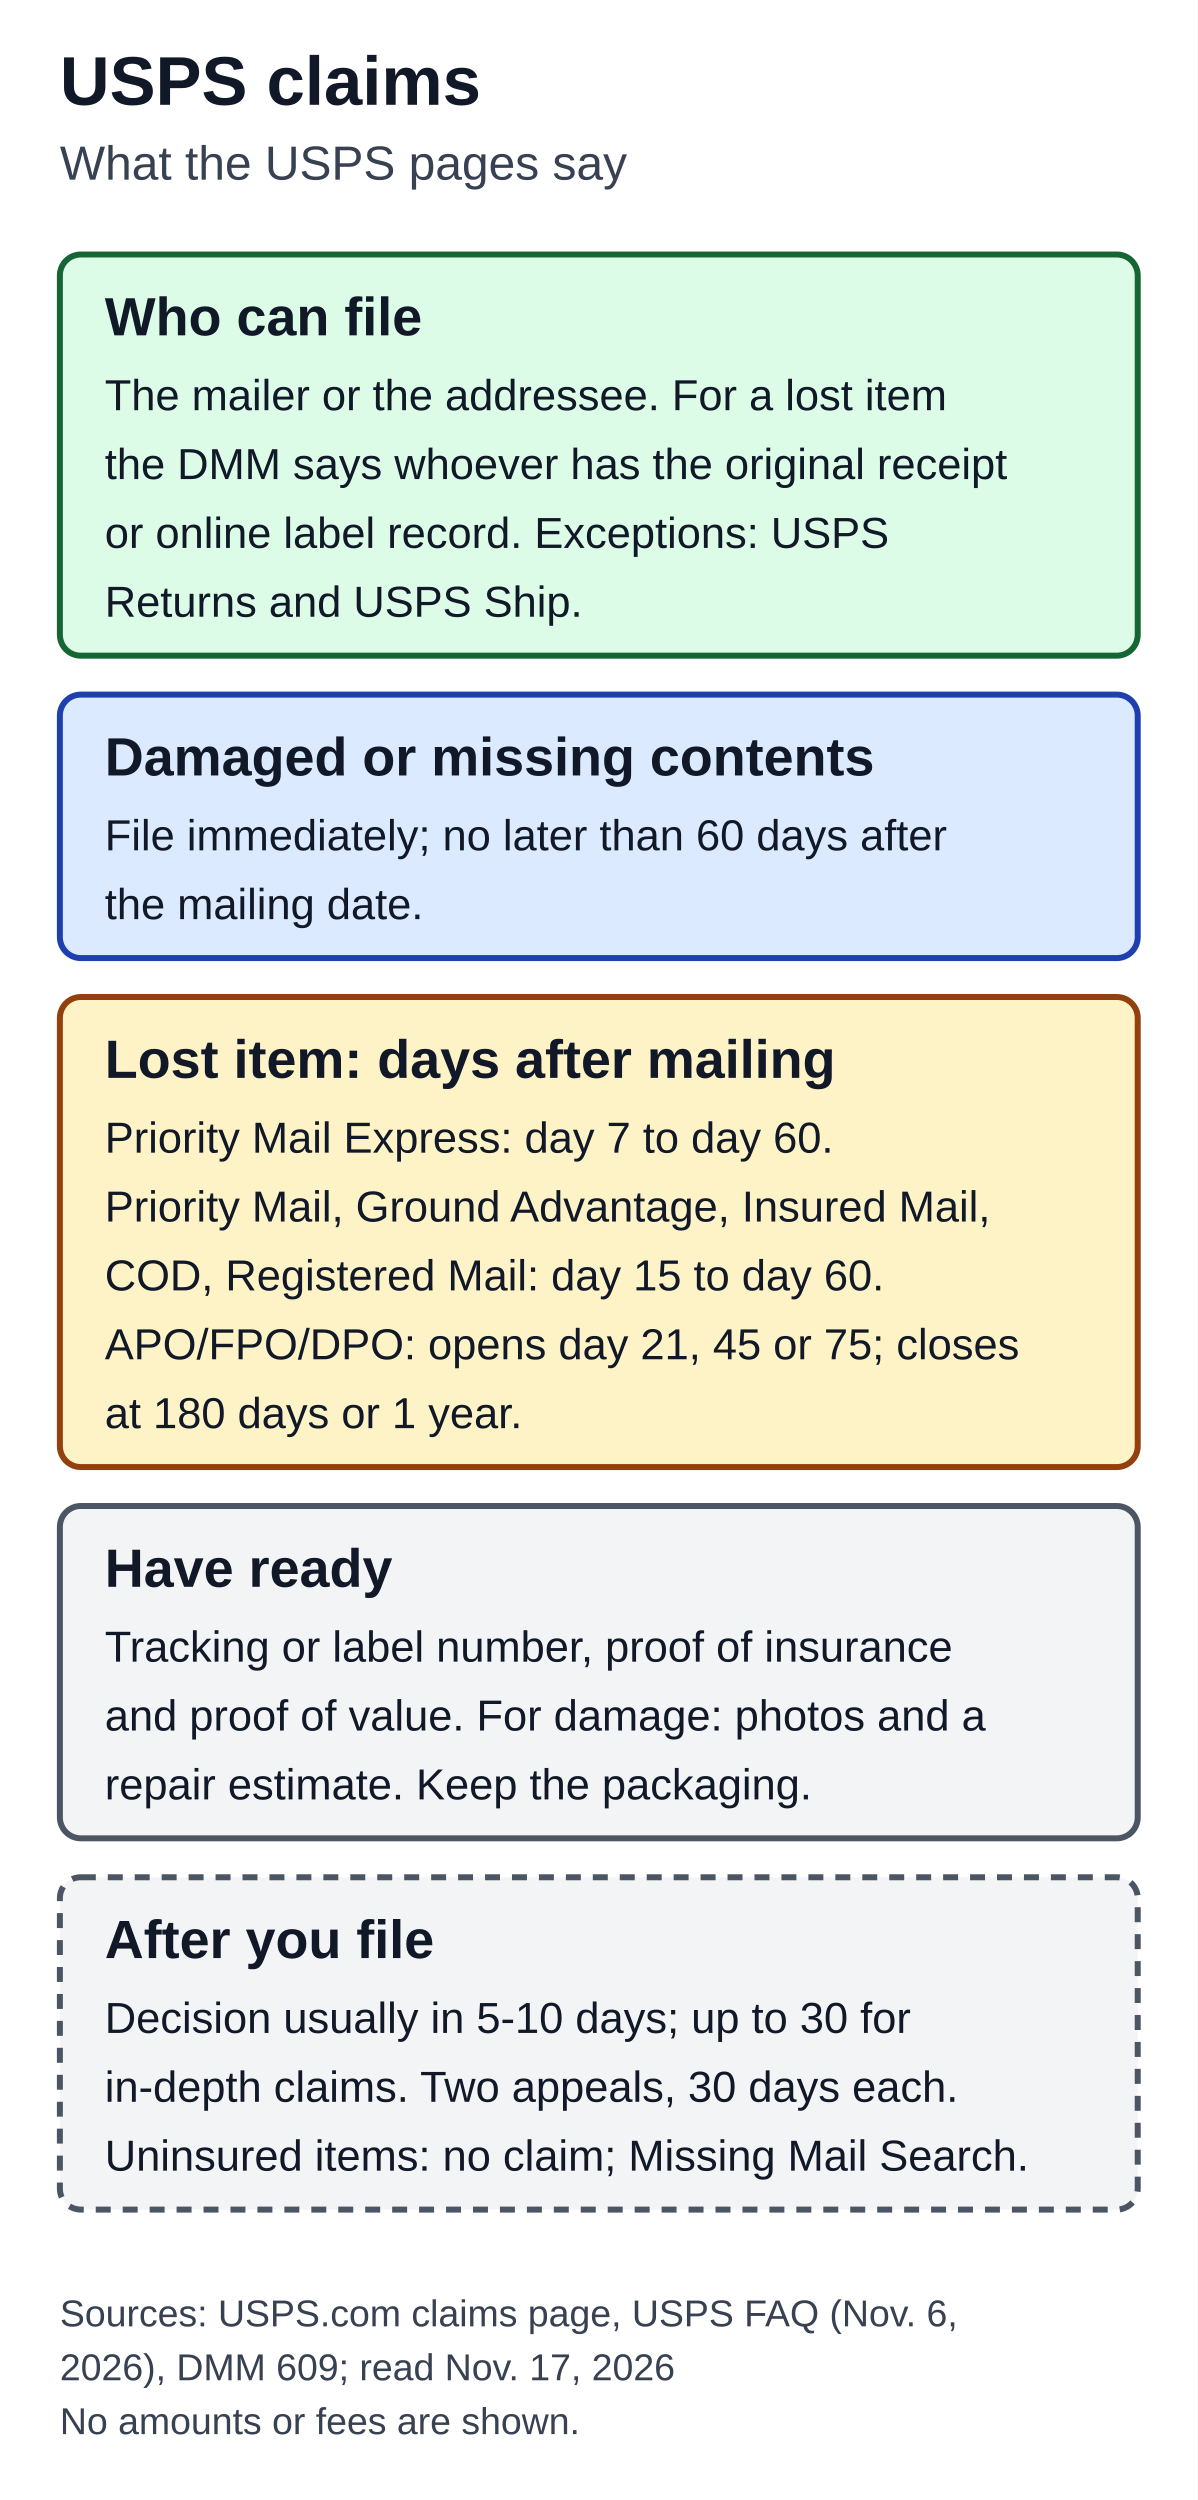
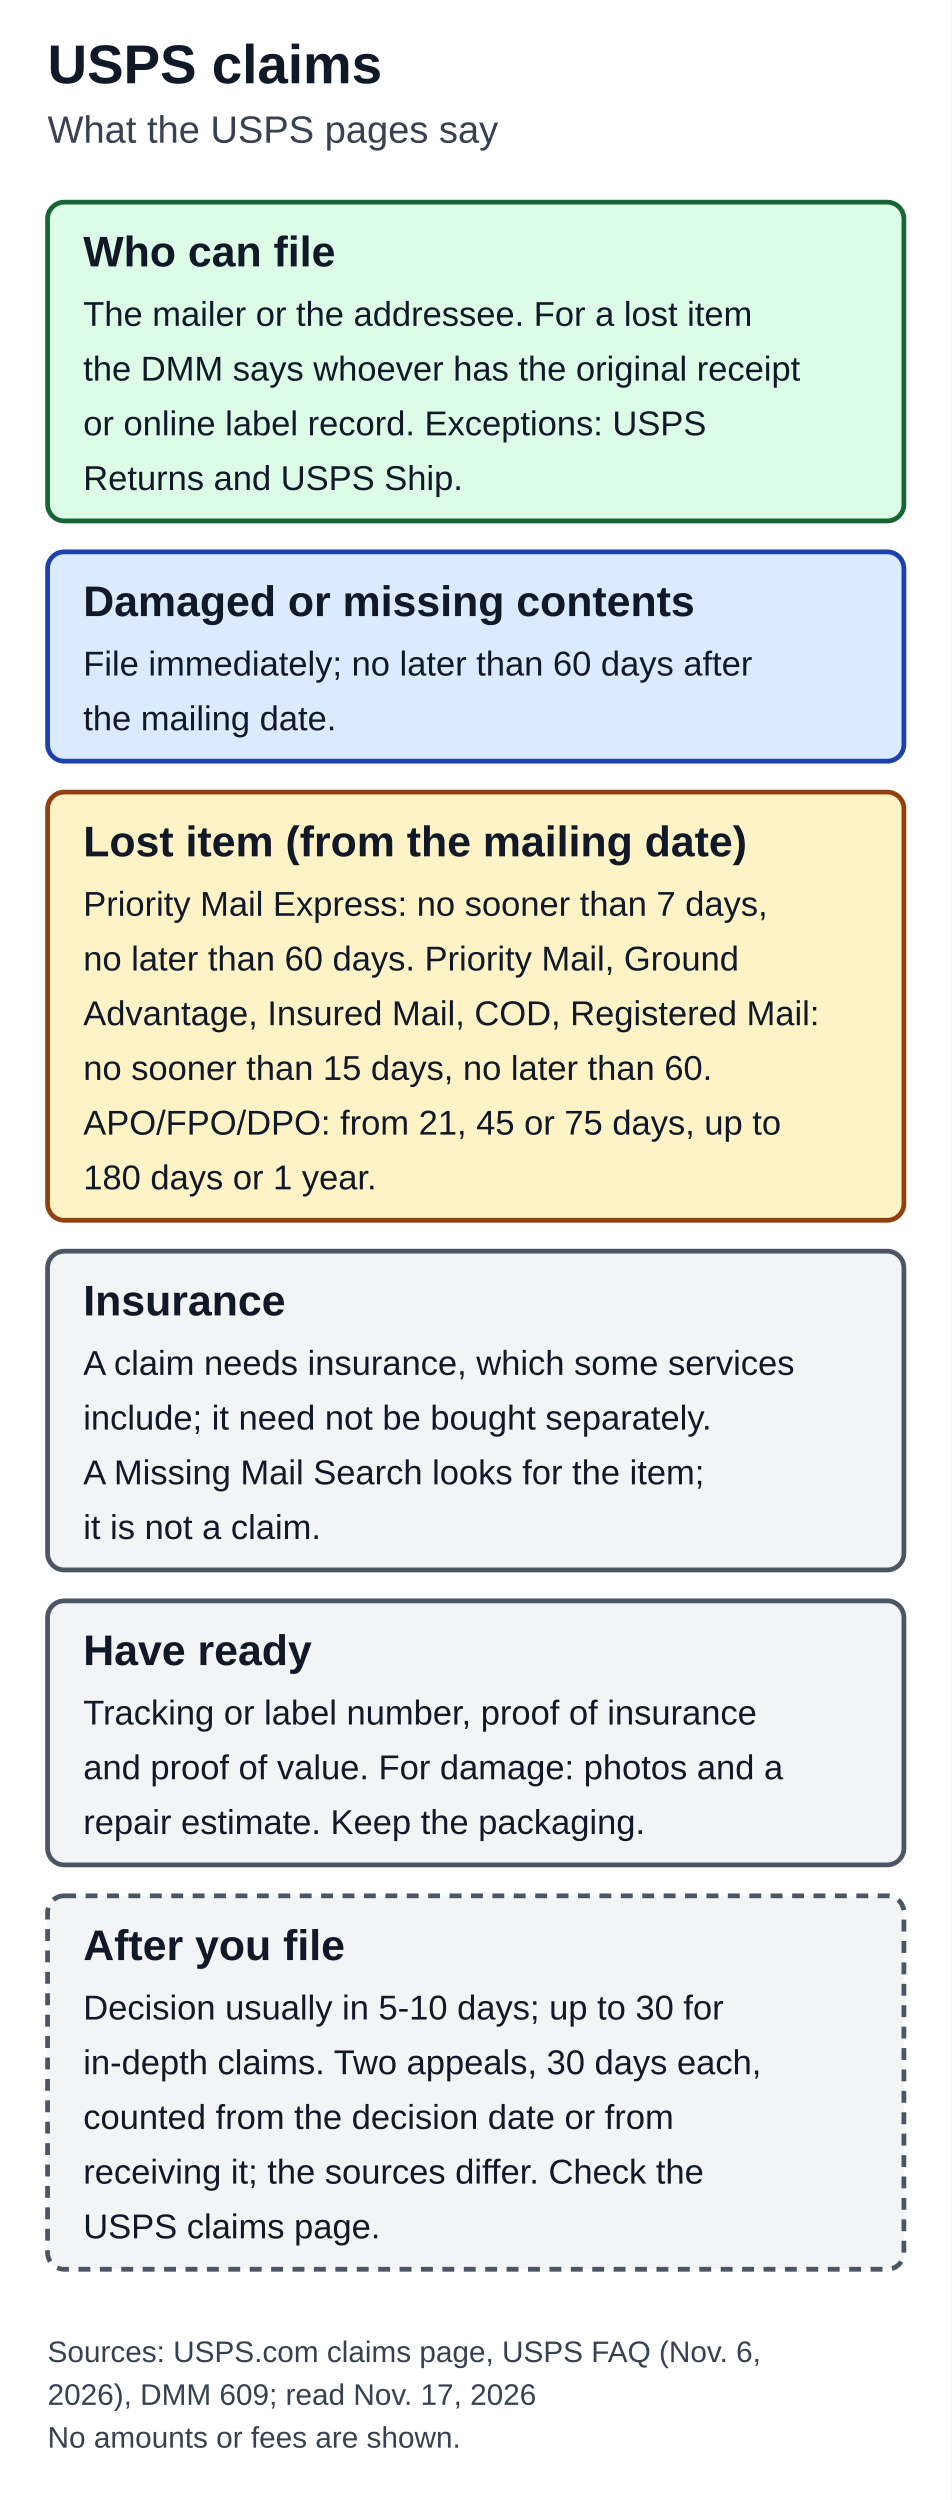
- <svg xmlns="http://www.w3.org/2000/svg" width="800" height="1670" viewBox="0 0 800 1670" font-family="Liberation Sans, Arial, Helvetica, sans-serif">
-   <rect width="800" height="1670" fill="#ffffff" />
+ <svg xmlns="http://www.w3.org/2000/svg" width="800" height="2102" viewBox="0 0 800 2102" font-family="Liberation Sans, Arial, Helvetica, sans-serif">
+   <rect width="800" height="2102" fill="#ffffff" />
  <text x="40" y="70" font-size="46" font-weight="bold" fill="#111827">USPS claims</text>
  <text x="40" y="120" font-size="32" fill="#374151">What the USPS pages say</text>
  <rect x="40" y="170" width="720" height="268" rx="14" fill="#dcfce7" stroke="#166534" stroke-width="4" />
  <text x="70" y="224" font-size="36" font-weight="bold" fill="#111827">Who can file</text>
  <text x="70" y="274" font-size="29" fill="#111827">The mailer or the addressee. For a lost item</text>
  <text x="70" y="320" font-size="29" fill="#111827">the DMM says whoever has the original receipt</text>
  <text x="70" y="366" font-size="29" fill="#111827">or online label record. Exceptions: USPS</text>
  <text x="70" y="412" font-size="29" fill="#111827">Returns and USPS Ship.</text>
  <rect x="40" y="464" width="720" height="176" rx="14" fill="#dbeafe" stroke="#1e40af" stroke-width="4" />
  <text x="70" y="518" font-size="36" font-weight="bold" fill="#111827">Damaged or missing contents</text>
  <text x="70" y="568" font-size="29" fill="#111827">File immediately; no later than 60 days after</text>
  <text x="70" y="614" font-size="29" fill="#111827">the mailing date.</text>
-   <rect x="40" y="666" width="720" height="314" rx="14" fill="#fef3c7" stroke="#92400e" stroke-width="4" />
-   <text x="70" y="720" font-size="36" font-weight="bold" fill="#111827">Lost item: days after mailing</text>
-   <text x="70" y="770" font-size="29" fill="#111827">Priority Mail Express: day 7 to day 60.</text>
-   <text x="70" y="816" font-size="29" fill="#111827">Priority Mail, Ground Advantage, Insured Mail,</text>
-   <text x="70" y="862" font-size="29" fill="#111827">COD, Registered Mail: day 15 to day 60.</text>
-   <text x="70" y="908" font-size="29" fill="#111827">APO/FPO/DPO: opens day 21, 45 or 75; closes</text>
-   <text x="70" y="954" font-size="29" fill="#111827">at 180 days or 1 year.</text>
-   <rect x="40" y="1006" width="720" height="222" rx="14" fill="#f3f4f6" stroke="#4b5563" stroke-width="4" />
-   <text x="70" y="1060" font-size="36" font-weight="bold" fill="#111827">Have ready</text>
-   <text x="70" y="1110" font-size="29" fill="#111827">Tracking or label number, proof of insurance</text>
-   <text x="70" y="1156" font-size="29" fill="#111827">and proof of value. For damage: photos and a</text>
-   <text x="70" y="1202" font-size="29" fill="#111827">repair estimate. Keep the packaging.</text>
-   <rect x="40" y="1254" width="720" height="222" rx="14" fill="#f3f4f6" stroke="#4b5563" stroke-width="4" stroke-dasharray="10 8" />
-   <text x="70" y="1308" font-size="36" font-weight="bold" fill="#111827">After you file</text>
-   <text x="70" y="1358" font-size="29" fill="#111827">Decision usually in 5-10 days; up to 30 for</text>
-   <text x="70" y="1404" font-size="29" fill="#111827">in-depth claims. Two appeals, 30 days each.</text>
-   <text x="70" y="1450" font-size="29" fill="#111827">Uninsured items: no claim; Missing Mail Search.</text>
-   <text x="40" y="1554" font-size="25" fill="#374151">Sources: USPS.com claims page, USPS FAQ (Nov. 6,</text>
-   <text x="40" y="1590" font-size="25" fill="#374151">2026), DMM 609; read Nov. 17, 2026</text>
-   <text x="40" y="1626" font-size="25" fill="#374151">No amounts or fees are shown.</text>
+   <rect x="40" y="666" width="720" height="360" rx="14" fill="#fef3c7" stroke="#92400e" stroke-width="4" />
+   <text x="70" y="720" font-size="36" font-weight="bold" fill="#111827">Lost item (from the mailing date)</text>
+   <text x="70" y="770" font-size="29" fill="#111827">Priority Mail Express: no sooner than 7 days,</text>
+   <text x="70" y="816" font-size="29" fill="#111827">no later than 60 days. Priority Mail, Ground</text>
+   <text x="70" y="862" font-size="29" fill="#111827">Advantage, Insured Mail, COD, Registered Mail:</text>
+   <text x="70" y="908" font-size="29" fill="#111827">no sooner than 15 days, no later than 60.</text>
+   <text x="70" y="954" font-size="29" fill="#111827">APO/FPO/DPO: from 21, 45 or 75 days, up to</text>
+   <text x="70" y="1000" font-size="29" fill="#111827">180 days or 1 year.</text>
+   <rect x="40" y="1052" width="720" height="268" rx="14" fill="#f3f4f6" stroke="#4b5563" stroke-width="4" />
+   <text x="70" y="1106" font-size="36" font-weight="bold" fill="#111827">Insurance</text>
+   <text x="70" y="1156" font-size="29" fill="#111827">A claim needs insurance, which some services</text>
+   <text x="70" y="1202" font-size="29" fill="#111827">include; it need not be bought separately.</text>
+   <text x="70" y="1248" font-size="29" fill="#111827">A Missing Mail Search looks for the item;</text>
+   <text x="70" y="1294" font-size="29" fill="#111827">it is not a claim.</text>
+   <rect x="40" y="1346" width="720" height="222" rx="14" fill="#f3f4f6" stroke="#4b5563" stroke-width="4" />
+   <text x="70" y="1400" font-size="36" font-weight="bold" fill="#111827">Have ready</text>
+   <text x="70" y="1450" font-size="29" fill="#111827">Tracking or label number, proof of insurance</text>
+   <text x="70" y="1496" font-size="29" fill="#111827">and proof of value. For damage: photos and a</text>
+   <text x="70" y="1542" font-size="29" fill="#111827">repair estimate. Keep the packaging.</text>
+   <rect x="40" y="1594" width="720" height="314" rx="14" fill="#f3f4f6" stroke="#4b5563" stroke-width="4" stroke-dasharray="10 8" />
+   <text x="70" y="1648" font-size="36" font-weight="bold" fill="#111827">After you file</text>
+   <text x="70" y="1698" font-size="29" fill="#111827">Decision usually in 5-10 days; up to 30 for</text>
+   <text x="70" y="1744" font-size="29" fill="#111827">in-depth claims. Two appeals, 30 days each,</text>
+   <text x="70" y="1790" font-size="29" fill="#111827">counted from the decision date or from</text>
+   <text x="70" y="1836" font-size="29" fill="#111827">receiving it; the sources differ. Check the</text>
+   <text x="70" y="1882" font-size="29" fill="#111827">USPS claims page.</text>
+   <text x="40" y="1986" font-size="25" fill="#374151">Sources: USPS.com claims page, USPS FAQ (Nov. 6,</text>
+   <text x="40" y="2022" font-size="25" fill="#374151">2026), DMM 609; read Nov. 17, 2026</text>
+   <text x="40" y="2058" font-size="25" fill="#374151">No amounts or fees are shown.</text>
</svg>
